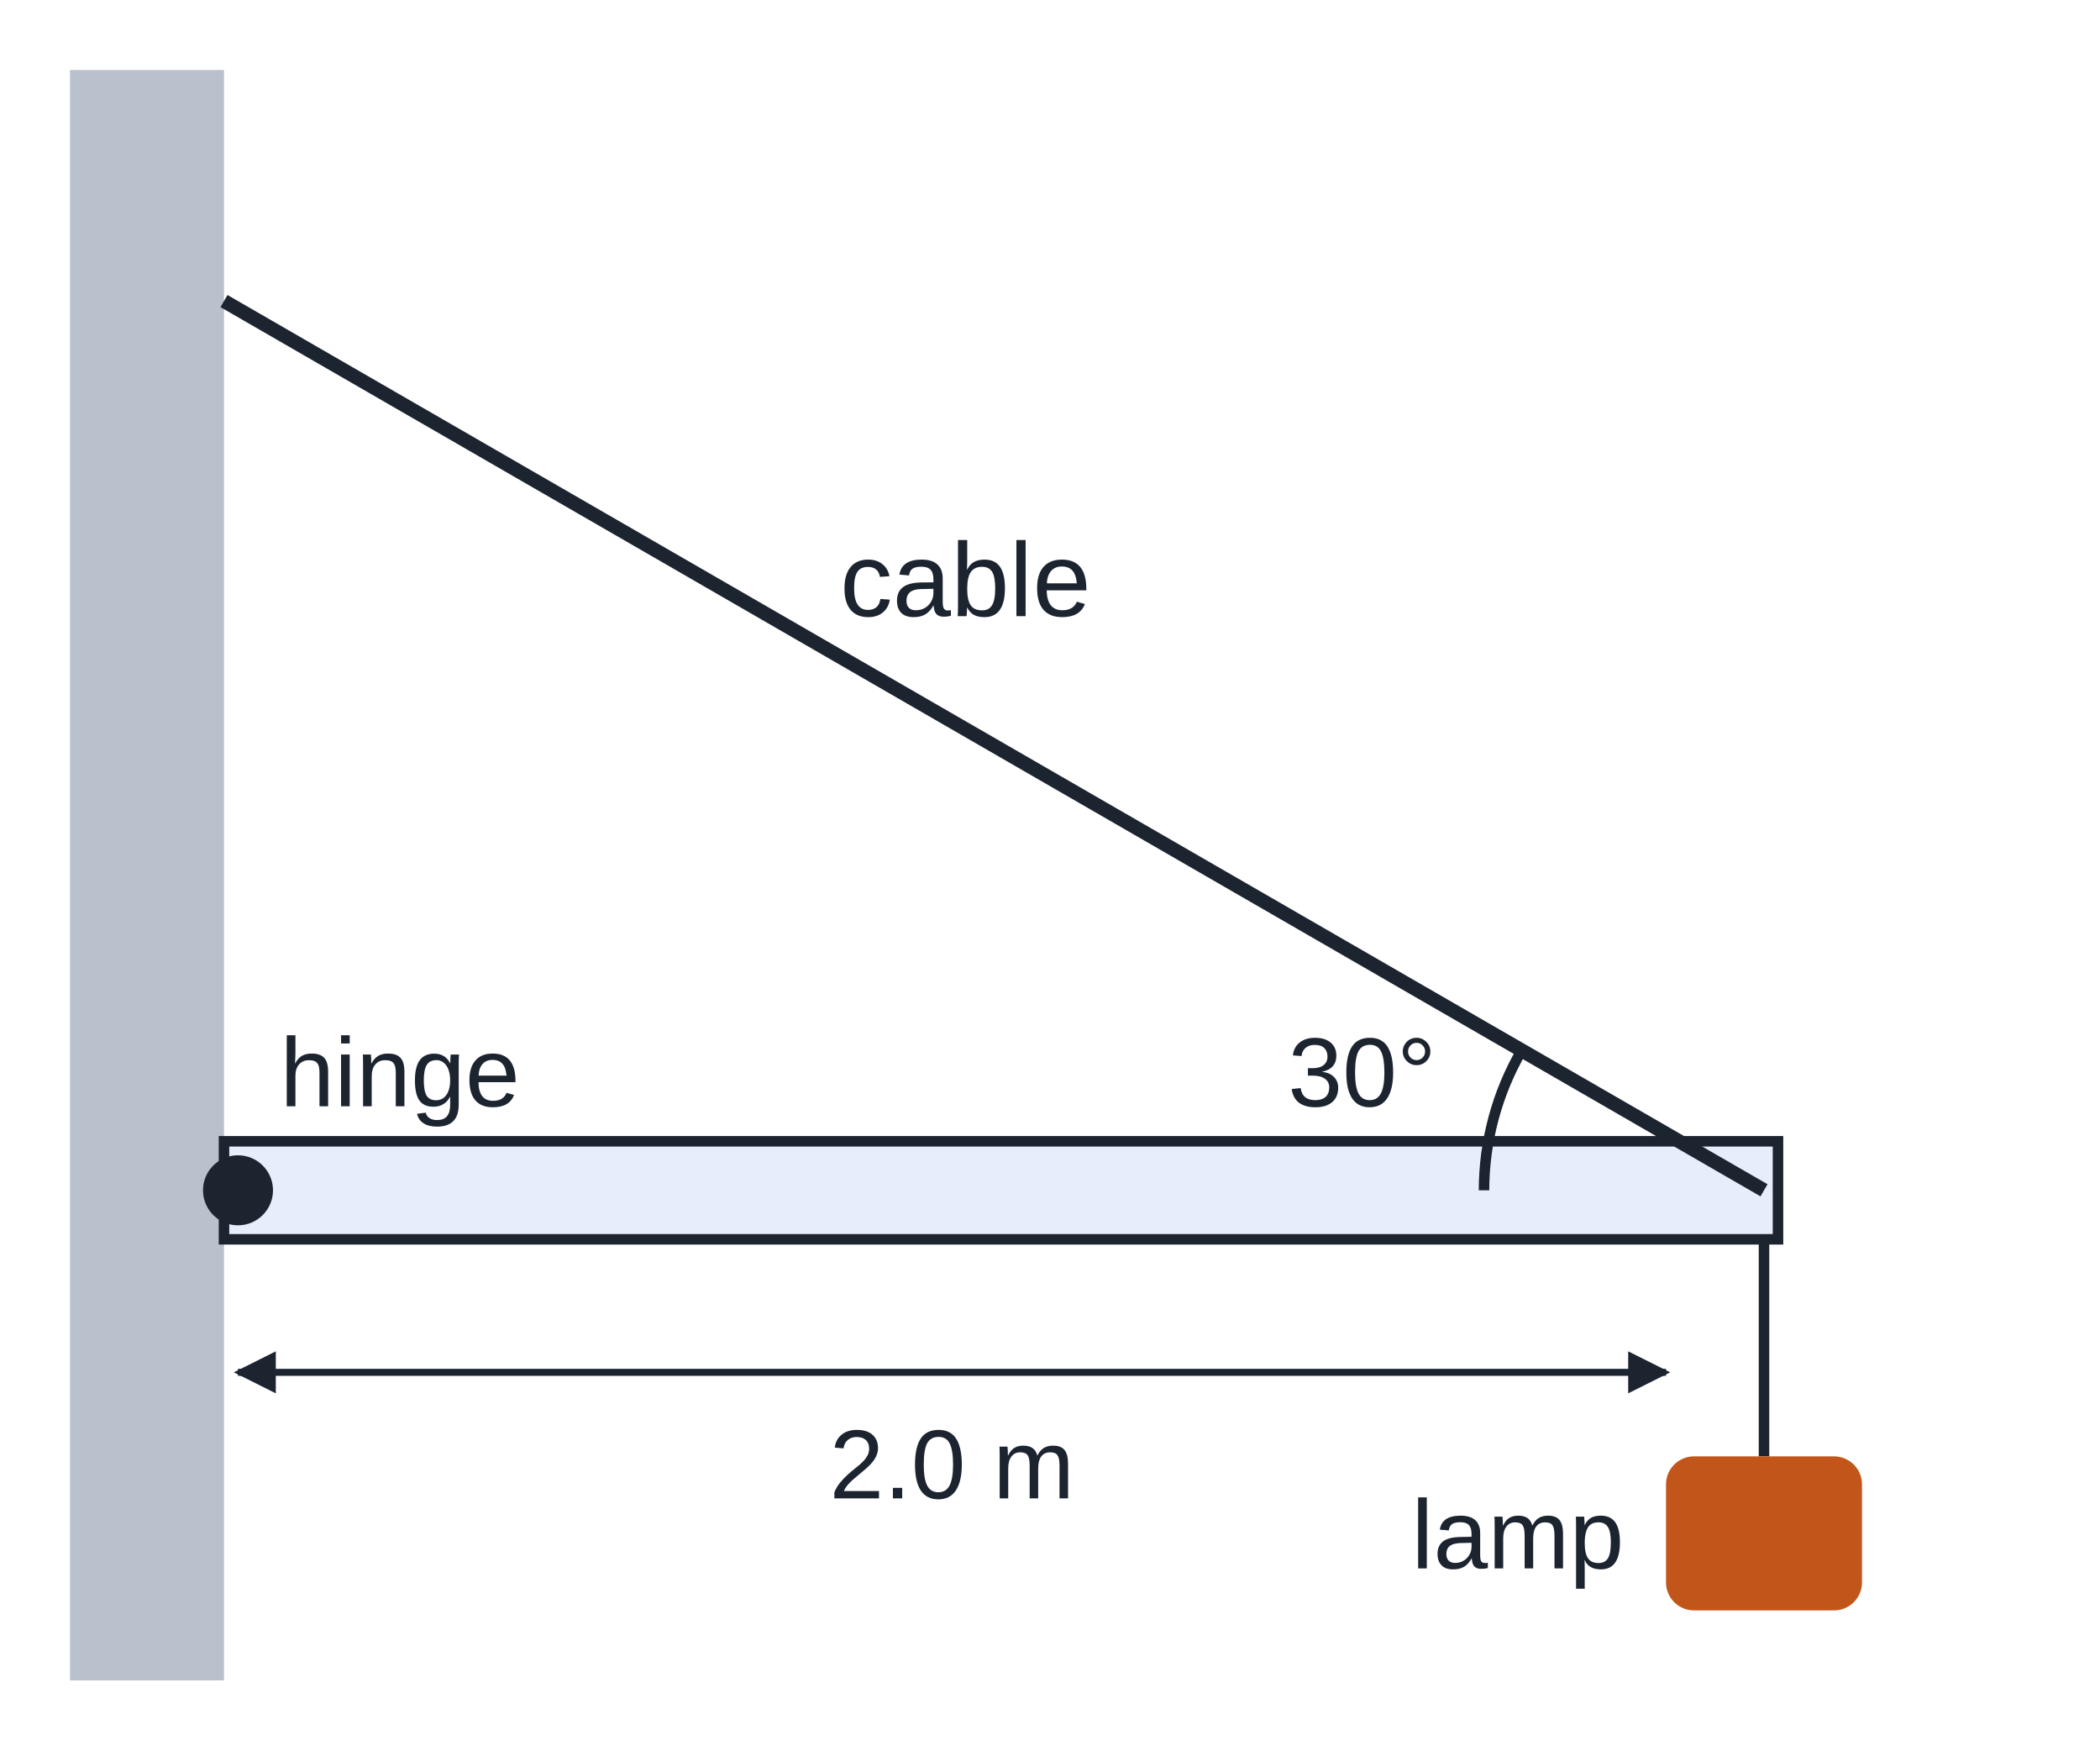
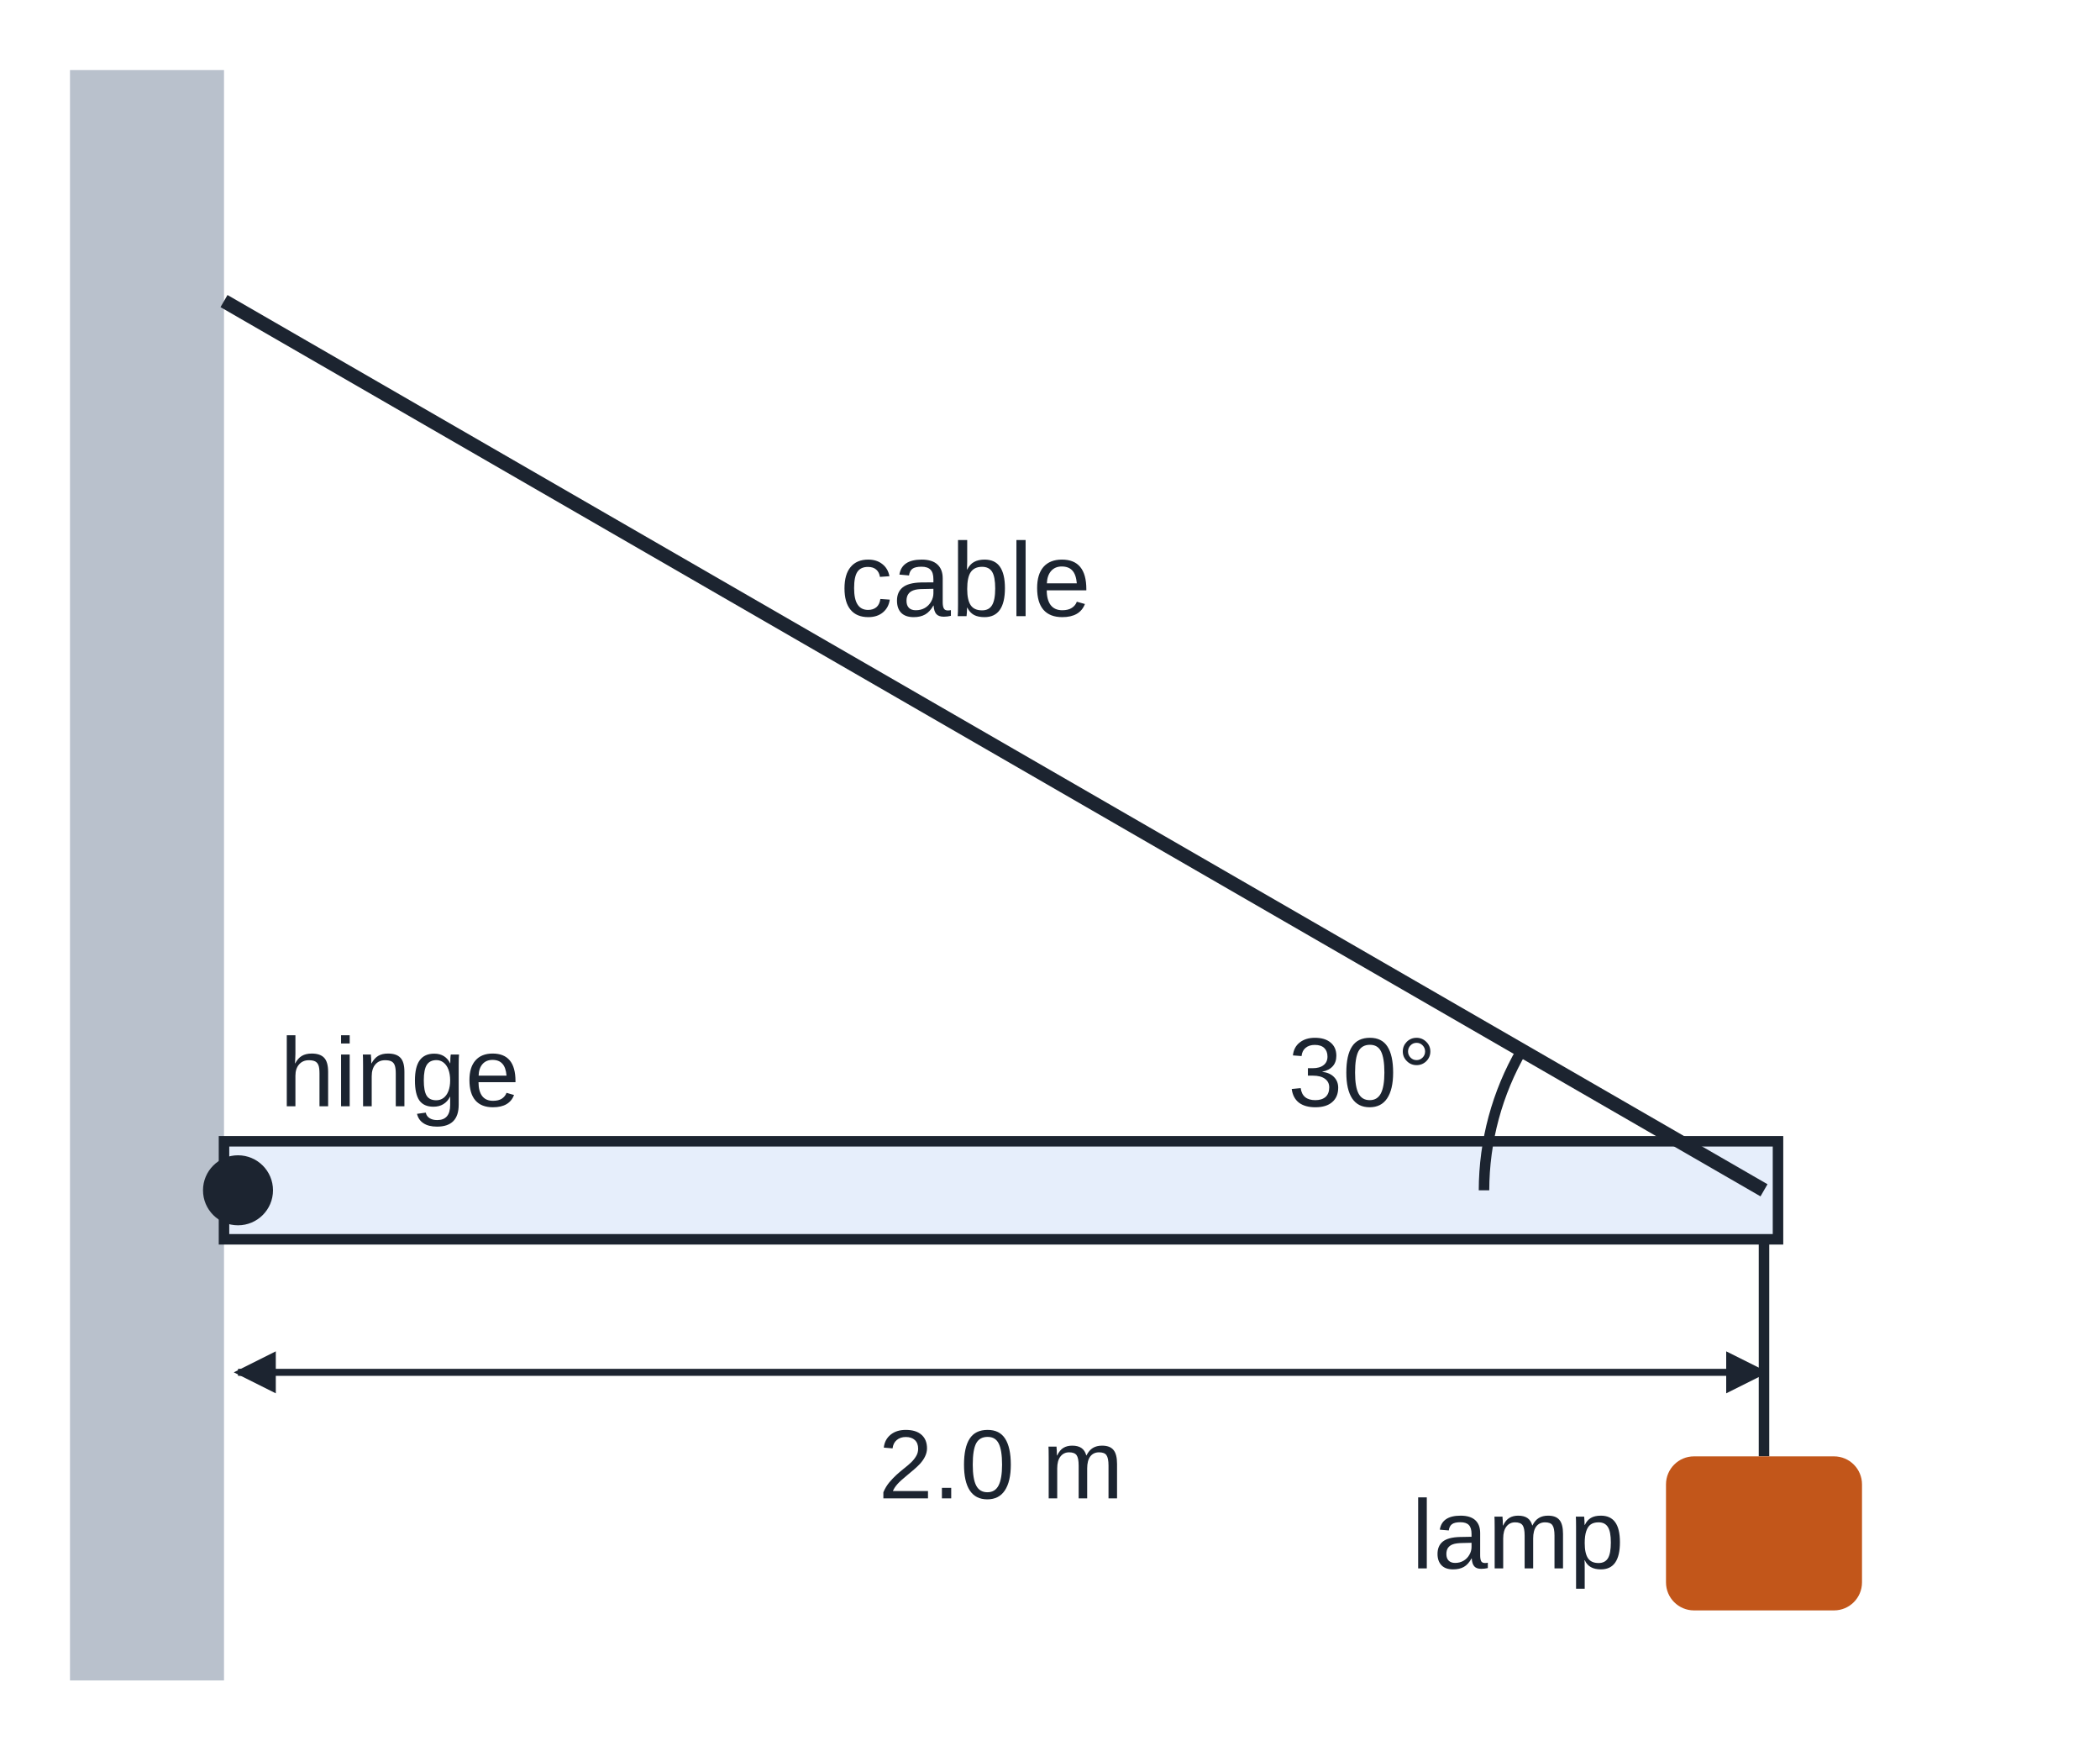
<svg xmlns="http://www.w3.org/2000/svg" viewBox="0 0 300 250" font-family="Arial, sans-serif" font-size="15" fill="#1c2430">
  <defs>
    <marker id="e" viewBox="0 0 10 10" refX="9" refY="5" markerWidth="6" markerHeight="6" orient="auto-start-reverse">
      <path d="M0 0 L10 5 L0 10 z" fill="#1c2430" />
    </marker>
  </defs>
  <rect x="10" y="10" width="22" height="230" fill="#b9c1cc" />
  <rect x="32" y="163" width="222" height="14" fill="#e6eefb" stroke="#1c2430" stroke-width="1.5" />
  <circle cx="34" cy="170" r="5" fill="#1c2430" />
  <line x1="32" y1="43" x2="252" y2="170" stroke="#1c2430" stroke-width="2" />
  <text x="120" y="88">cable</text>
  <path d="M212 170 A 40 40 0 0 1 217.4 150" fill="none" stroke="#1c2430" stroke-width="1.5" />
  <text x="184" y="158" font-size="14">30°</text>
  <line x1="252" y1="177" x2="252" y2="208" stroke="#1c2430" stroke-width="1.5" />
  <rect x="238" y="208" width="28" height="22" rx="4" fill="#c2561a" />
  <text x="232" y="224" font-size="14" text-anchor="end">lamp</text>
  <text x="40" y="158" font-size="14">hinge</text>
-   <line x1="34" y1="196" x2="238" y2="196" stroke="#1c2430" stroke-width="1" marker-start="url(#e)" marker-end="url(#e)" />
-   <text x="136" y="214" text-anchor="middle" font-size="14">2.0 m</text>
+   <line x1="34" y1="196" x2="252" y2="196" stroke="#1c2430" stroke-width="1" marker-start="url(#e)" marker-end="url(#e)" />
+   <text x="143" y="214" text-anchor="middle" font-size="14">2.0 m</text>
</svg>
